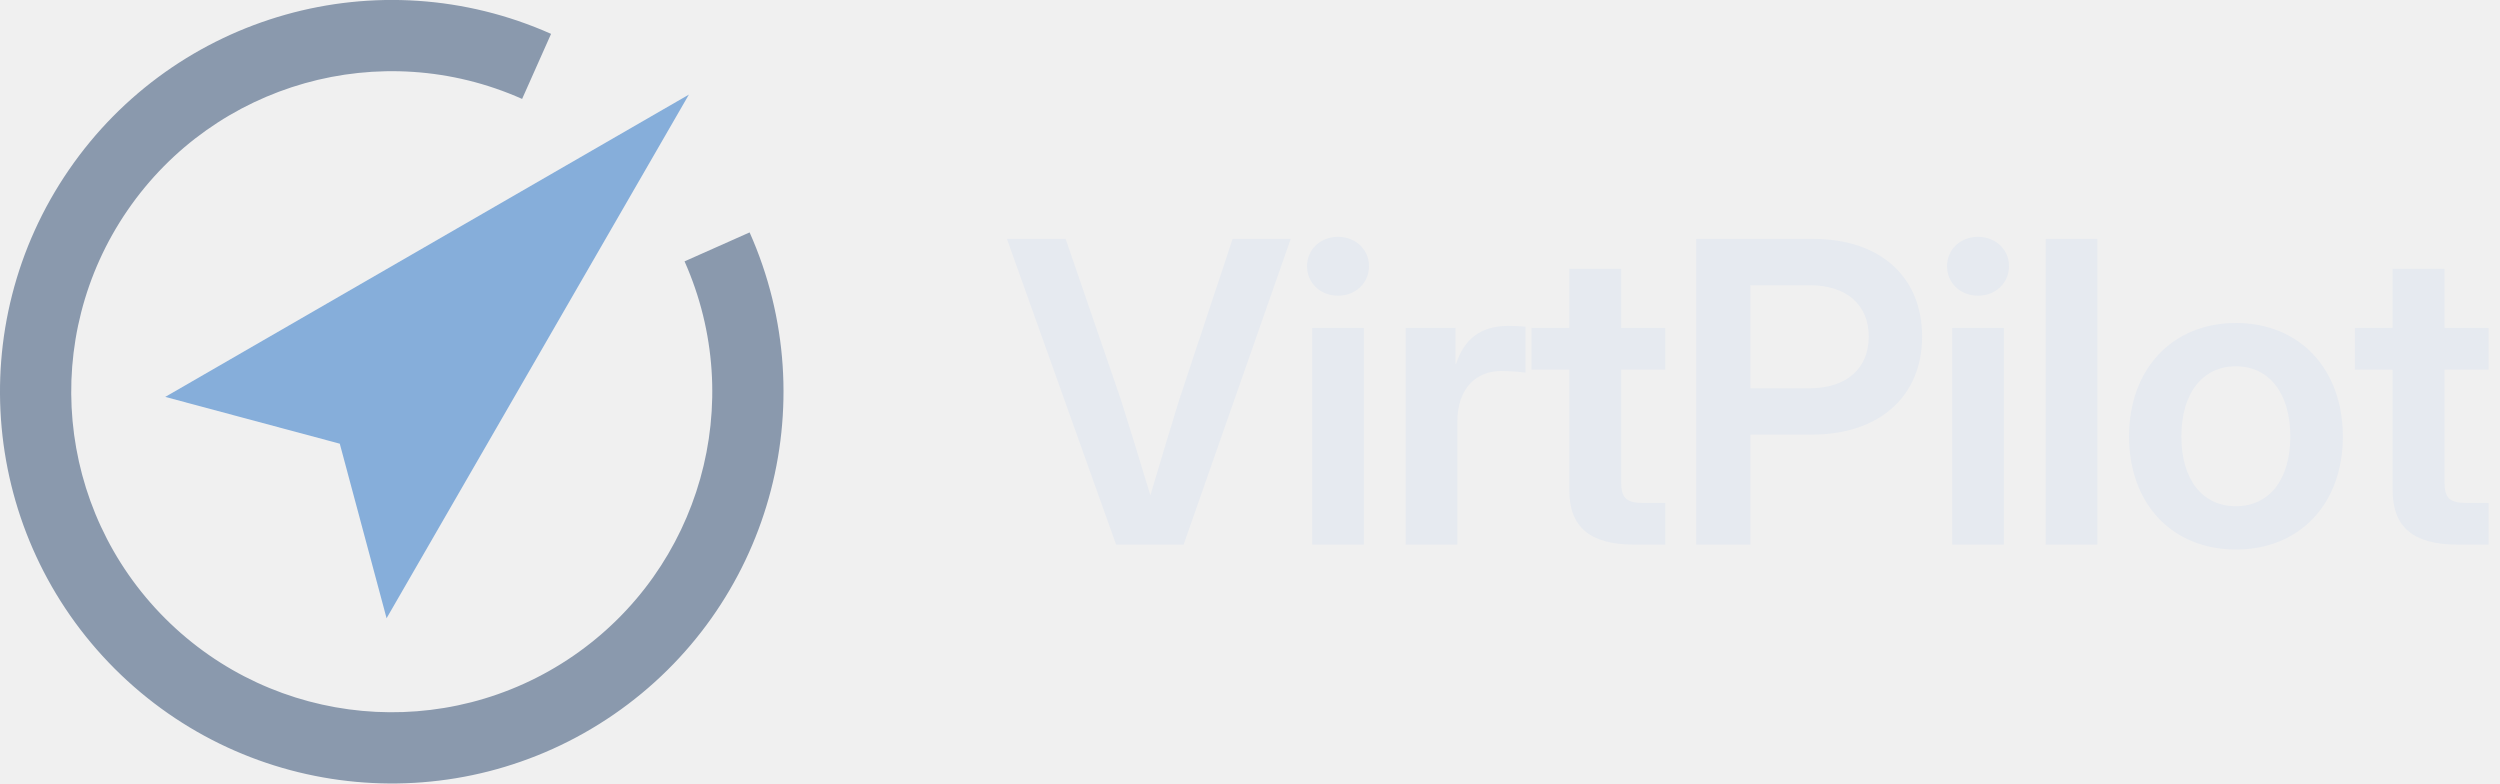
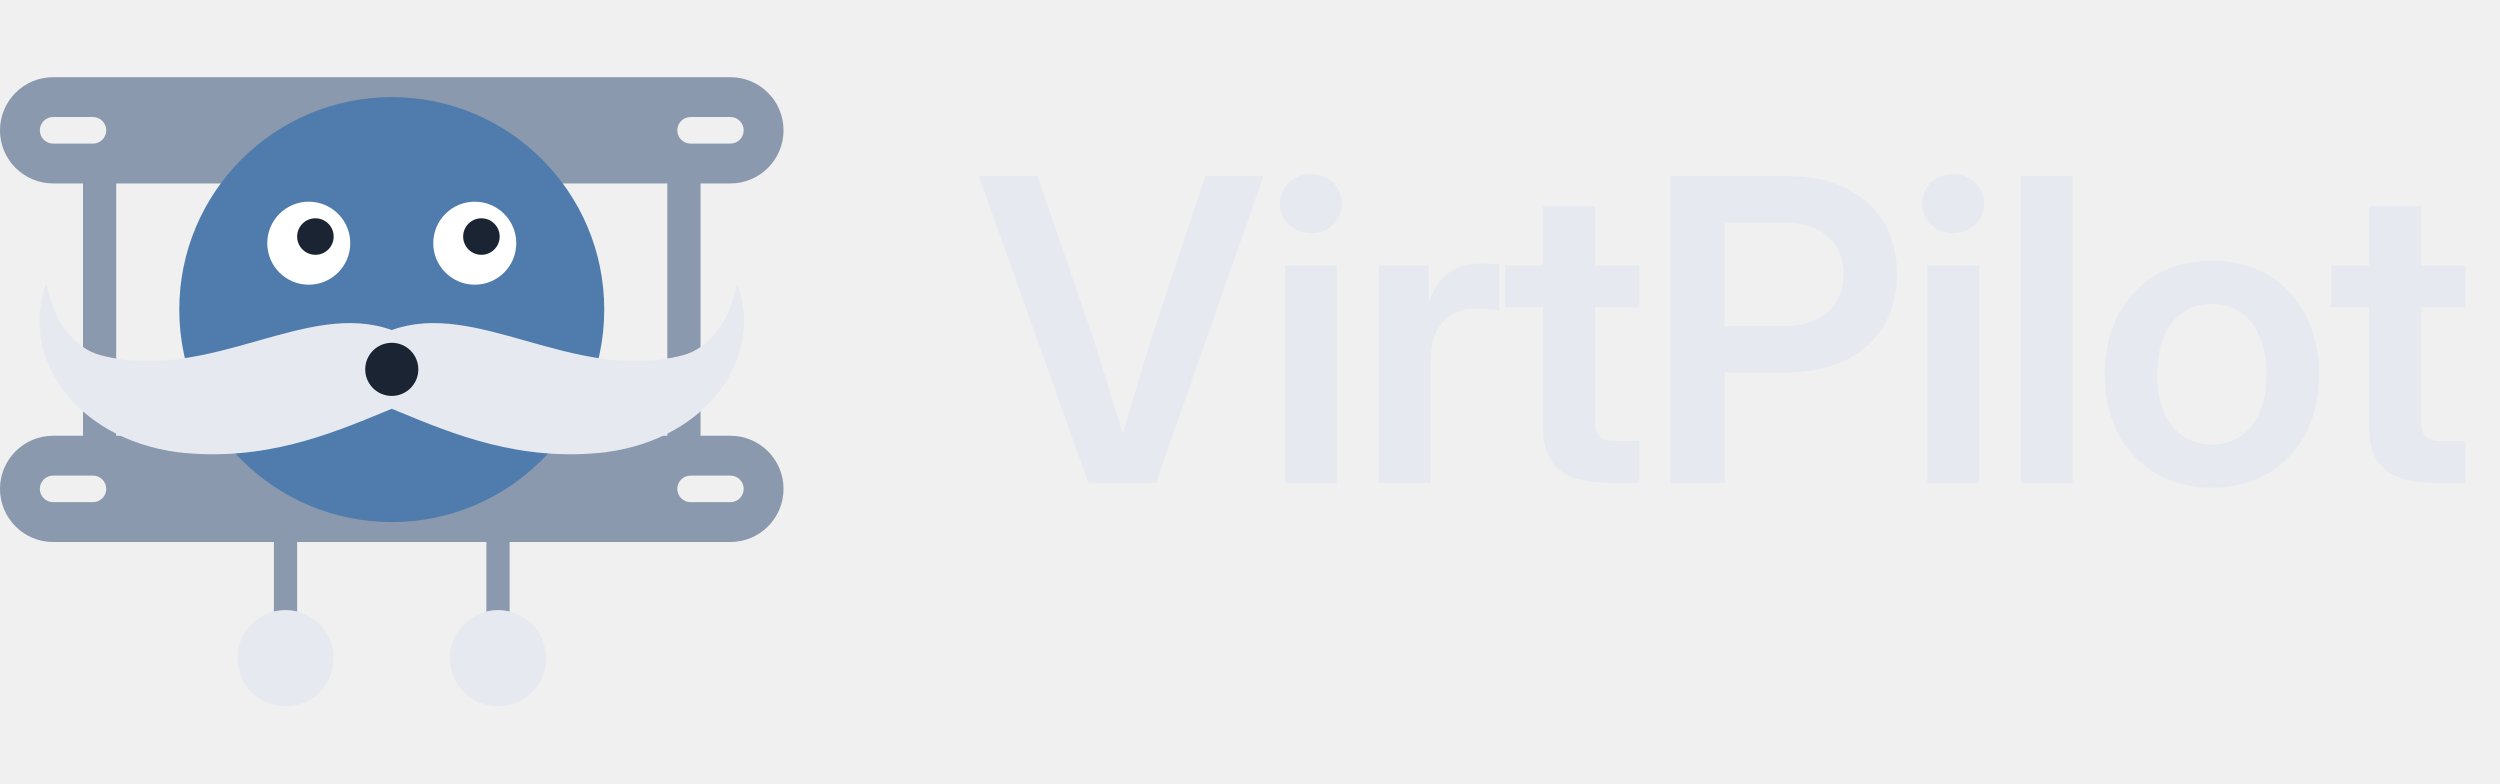
- <svg xmlns="http://www.w3.org/2000/svg" viewBox="18 18 702 220" width="702" height="220">
-   <path fill="#8A99AD" d="M228.49 83.26 A110 110 0 1 1 172.74 27.51 L164.61 45.78 A90 90 0 1 0 210.22 91.39 Z" />
-   <path fill="#86AEDA" d="M211.44 44.56 L126.55 191.6 L113.41 142.59 L64.4 129.45 Z" />
-   <path fill="#E6EAF0" d="M331.401 170.925H350.357L380.434 85.075H364.128L349.147 130.189C346.9 137.449 344.25 146.207 341.023 157.097C337.739 146.207 335.031 137.449 332.727 130.189L317.228 85.075H300.749Z M386.456 170.925H400.975V110.081H386.456ZM393.716 101.035C398.671 101.035 402.416 97.463 402.416 92.738C402.416 88.071 398.671 84.499 393.716 84.499C388.76 84.499 385.015 88.071 385.015 92.738C385.015 97.463 388.76 101.035 393.716 101.035Z M412.702 170.925H427.221V136.47C427.221 126.963 432.579 122.181 439.494 122.181C442.374 122.181 445.255 122.469 446.35 122.642V109.735C445.198 109.62 443.584 109.505 441.625 109.505C433.789 109.505 429.122 113.192 426.875 120.164H426.702V110.081H412.702Z M485.617 110.081H473.23V93.487H458.652V110.081H448.051V121.777H458.652V155.599C458.652 166.027 464.472 170.925 476.859 170.925H485.617V159.229H479.395C474.67 159.229 473.23 157.788 473.23 153.467V121.777H485.617Z M494.29 170.925H509.501V140.042H526.786C545.627 140.042 557.726 129.383 557.726 112.501C557.726 95.677 545.915 85.075 527.074 85.075H494.29ZM509.501 127.021V98.097H526.21C536.466 98.097 542.746 103.57 542.746 112.501C542.746 121.489 536.466 127.021 526.21 127.021Z M566.168 170.925H580.688V110.081H566.168ZM573.428 101.035C578.383 101.035 582.128 97.463 582.128 92.738C582.128 88.071 578.383 84.499 573.428 84.499C568.473 84.499 564.728 88.071 564.728 92.738C564.728 97.463 568.473 101.035 573.428 101.035Z M606.934 85.075H592.414V170.925H606.934Z M645.855 172.308C663.774 172.308 675.874 159.459 675.874 140.561C675.874 121.662 663.774 108.698 645.855 108.698C627.936 108.698 615.837 121.662 615.837 140.561C615.837 159.459 627.936 172.308 645.855 172.308ZM645.855 160.15C636.464 160.15 630.529 152.718 630.529 140.561C630.529 128.346 636.521 120.855 645.855 120.855C655.132 120.855 661.124 128.403 661.124 140.561C661.124 152.66 655.189 160.15 645.855 160.15Z M716.812 110.081H704.424V93.487H689.847V110.081H679.246V121.777H689.847V155.599C689.847 166.027 695.666 170.925 708.054 170.925H716.812V159.229H710.589C705.865 159.229 704.424 157.788 704.424 153.467V121.777H716.812Z" />
+ <svg xmlns="http://www.w3.org/2000/svg" viewBox="10 11.75 753 236" width="753" height="236">
+   <path fill="#8A99AD" d="M92.5 171H99.5V210H92.5ZM156.5 171H163.5V210H156.5Z" />
+   <path fill="#E6EAF0" d="M145.5 210C145.5 201.99 151.99 195.5 160 195.5C168.01 195.5 174.5 201.99 174.5 210C174.5 218.01 168.01 224.5 160 224.5C151.99 224.5 145.5 218.01 145.5 210ZM81.5 210C81.5 201.99 87.99 195.5 96 195.5C104.01 195.5 110.5 201.99 110.5 210C110.5 218.01 104.01 224.5 96 224.5C87.99 224.5 81.5 218.01 81.5 210Z" />
+   <path fill="#8A99AD" d="M26 143H35V67H26C17.16 67 10 59.84 10 51C10 42.16 17.16 35 26 35H230C238.84 35 246 42.16 246 51C246 59.84 238.84 67 230 67H221V143H230C238.84 143 246 150.16 246 159C246 167.84 238.84 175 230 175H26C17.16 175 10 167.84 10 159C10 150.16 17.16 143 26 143ZM211 67H45V143H211V67ZM218 155C215.79 155 214 156.79 214 159C214 161.21 215.79 163 218 163H230C232.21 163 234 161.21 234 159C234 156.79 232.21 155 230 155ZM218 47C215.79 47 214 48.79 214 51C214 53.21 215.79 55 218 55H230C232.21 55 234 53.21 234 51C234 48.79 232.21 47 230 47ZM26 155C23.79 155 22 156.79 22 159C22 161.21 23.79 163 26 163H38C40.21 163 42 161.21 42 159C42 156.79 40.21 155 38 155ZM26 47C23.79 47 22 48.79 22 51C22 53.21 23.79 55 26 55H38C40.21 55 42 53.21 42 51C42 48.79 40.21 47 38 47Z" />
+   <circle cx="128" cy="105" r="64" fill="#4F7CAC" />
+   <circle cx="103" cy="85" r="12.5" fill="#FFFFFF" />
+   <circle cx="105" cy="83" r="5.5" fill="#1B2433" />
+   <circle cx="153" cy="85" r="12.5" fill="#FFFFFF" />
+   <circle cx="155" cy="83" r="5.5" fill="#1B2433" />
+   <path fill="#E6EAF0" d="M128 134.87C127.46 135.09 126.92 135.31 126.38 135.54C109.28 142.62 89.22 150.92 63.52 147.96C32.32 143.8 15.68 118.84 24 97C26.08 108.44 32.32 116.76 40.64 118.84C57.28 123 72.87 118.58 87.56 114.42C101.86 110.37 115.3 106.57 128 111.16C140.7 106.57 154.14 110.37 168.44 114.42C183.13 118.58 198.72 123 215.36 118.84C223.68 116.76 229.92 108.44 232 97C240.32 118.84 223.68 143.8 192.48 147.96C166.78 150.92 146.72 142.62 129.62 135.54C129.08 135.31 128.54 135.09 128 134.87Z" />
+   <circle cx="128" cy="123" r="8" fill="#1B2433" />
+   <path fill="#E6EAF0" d="M337.796 157.199H358.198L390.568 64.801H373.019L356.896 113.356C354.478 121.17 351.625 130.596 348.152 142.316C344.618 130.596 341.703 121.17 339.223 113.356L322.542 64.801H304.806Z M397.05 157.199H412.677V91.714H397.05ZM404.863 81.979C410.196 81.979 414.227 78.134 414.227 73.049C414.227 68.026 410.196 64.181 404.863 64.181C399.53 64.181 395.5 68.026 395.5 73.049C395.5 78.134 399.53 81.979 404.863 81.979Z M425.297 157.199H440.924V120.116C440.924 109.884 446.691 104.737 454.133 104.737C457.233 104.737 460.334 105.047 461.512 105.233V91.342C460.272 91.218 458.536 91.094 456.427 91.094C447.994 91.094 442.971 95.063 440.552 102.566H440.366V91.714H425.297Z M503.774 91.714H490.442V73.855H474.753V91.714H463.343V104.303H474.753V140.704C474.753 151.928 481.016 157.199 494.349 157.199H503.774V144.61H497.077C491.992 144.61 490.442 143.06 490.442 138.409V104.303H503.774Z M513.108 157.199H529.48V123.96H548.083C568.361 123.96 581.383 112.488 581.383 94.319C581.383 76.211 568.671 64.801 548.393 64.801H513.108ZM529.48 109.946V78.816H547.463C558.501 78.816 565.26 84.707 565.26 94.319C565.26 103.993 558.501 109.946 547.463 109.946Z M590.469 157.199H606.096V91.714H590.469ZM598.283 81.979C603.616 81.979 607.647 78.134 607.647 73.049C607.647 68.026 603.616 64.181 598.283 64.181C592.95 64.181 588.919 68.026 588.919 73.049C588.919 78.134 592.95 81.979 598.283 81.979Z M634.344 64.801H618.717V157.199H634.344Z M676.234 158.687C695.52 158.687 708.542 144.858 708.542 124.519C708.542 104.179 695.52 90.226 676.234 90.226C656.948 90.226 643.926 104.179 643.926 124.519C643.926 144.858 656.948 158.687 676.234 158.687ZM676.234 145.603C666.126 145.603 659.739 137.603 659.739 124.519C659.739 111.372 666.188 103.311 676.234 103.311C686.218 103.311 692.667 111.434 692.667 124.519C692.667 137.541 686.28 145.603 676.234 145.603Z M752.603 91.714H739.27V73.855H723.581V91.714H712.171V104.303H723.581V140.704C723.581 151.928 729.844 157.199 743.177 157.199H752.603V144.61H745.905C740.82 144.61 739.27 143.06 739.27 138.409V104.303H752.603Z" />
</svg>
